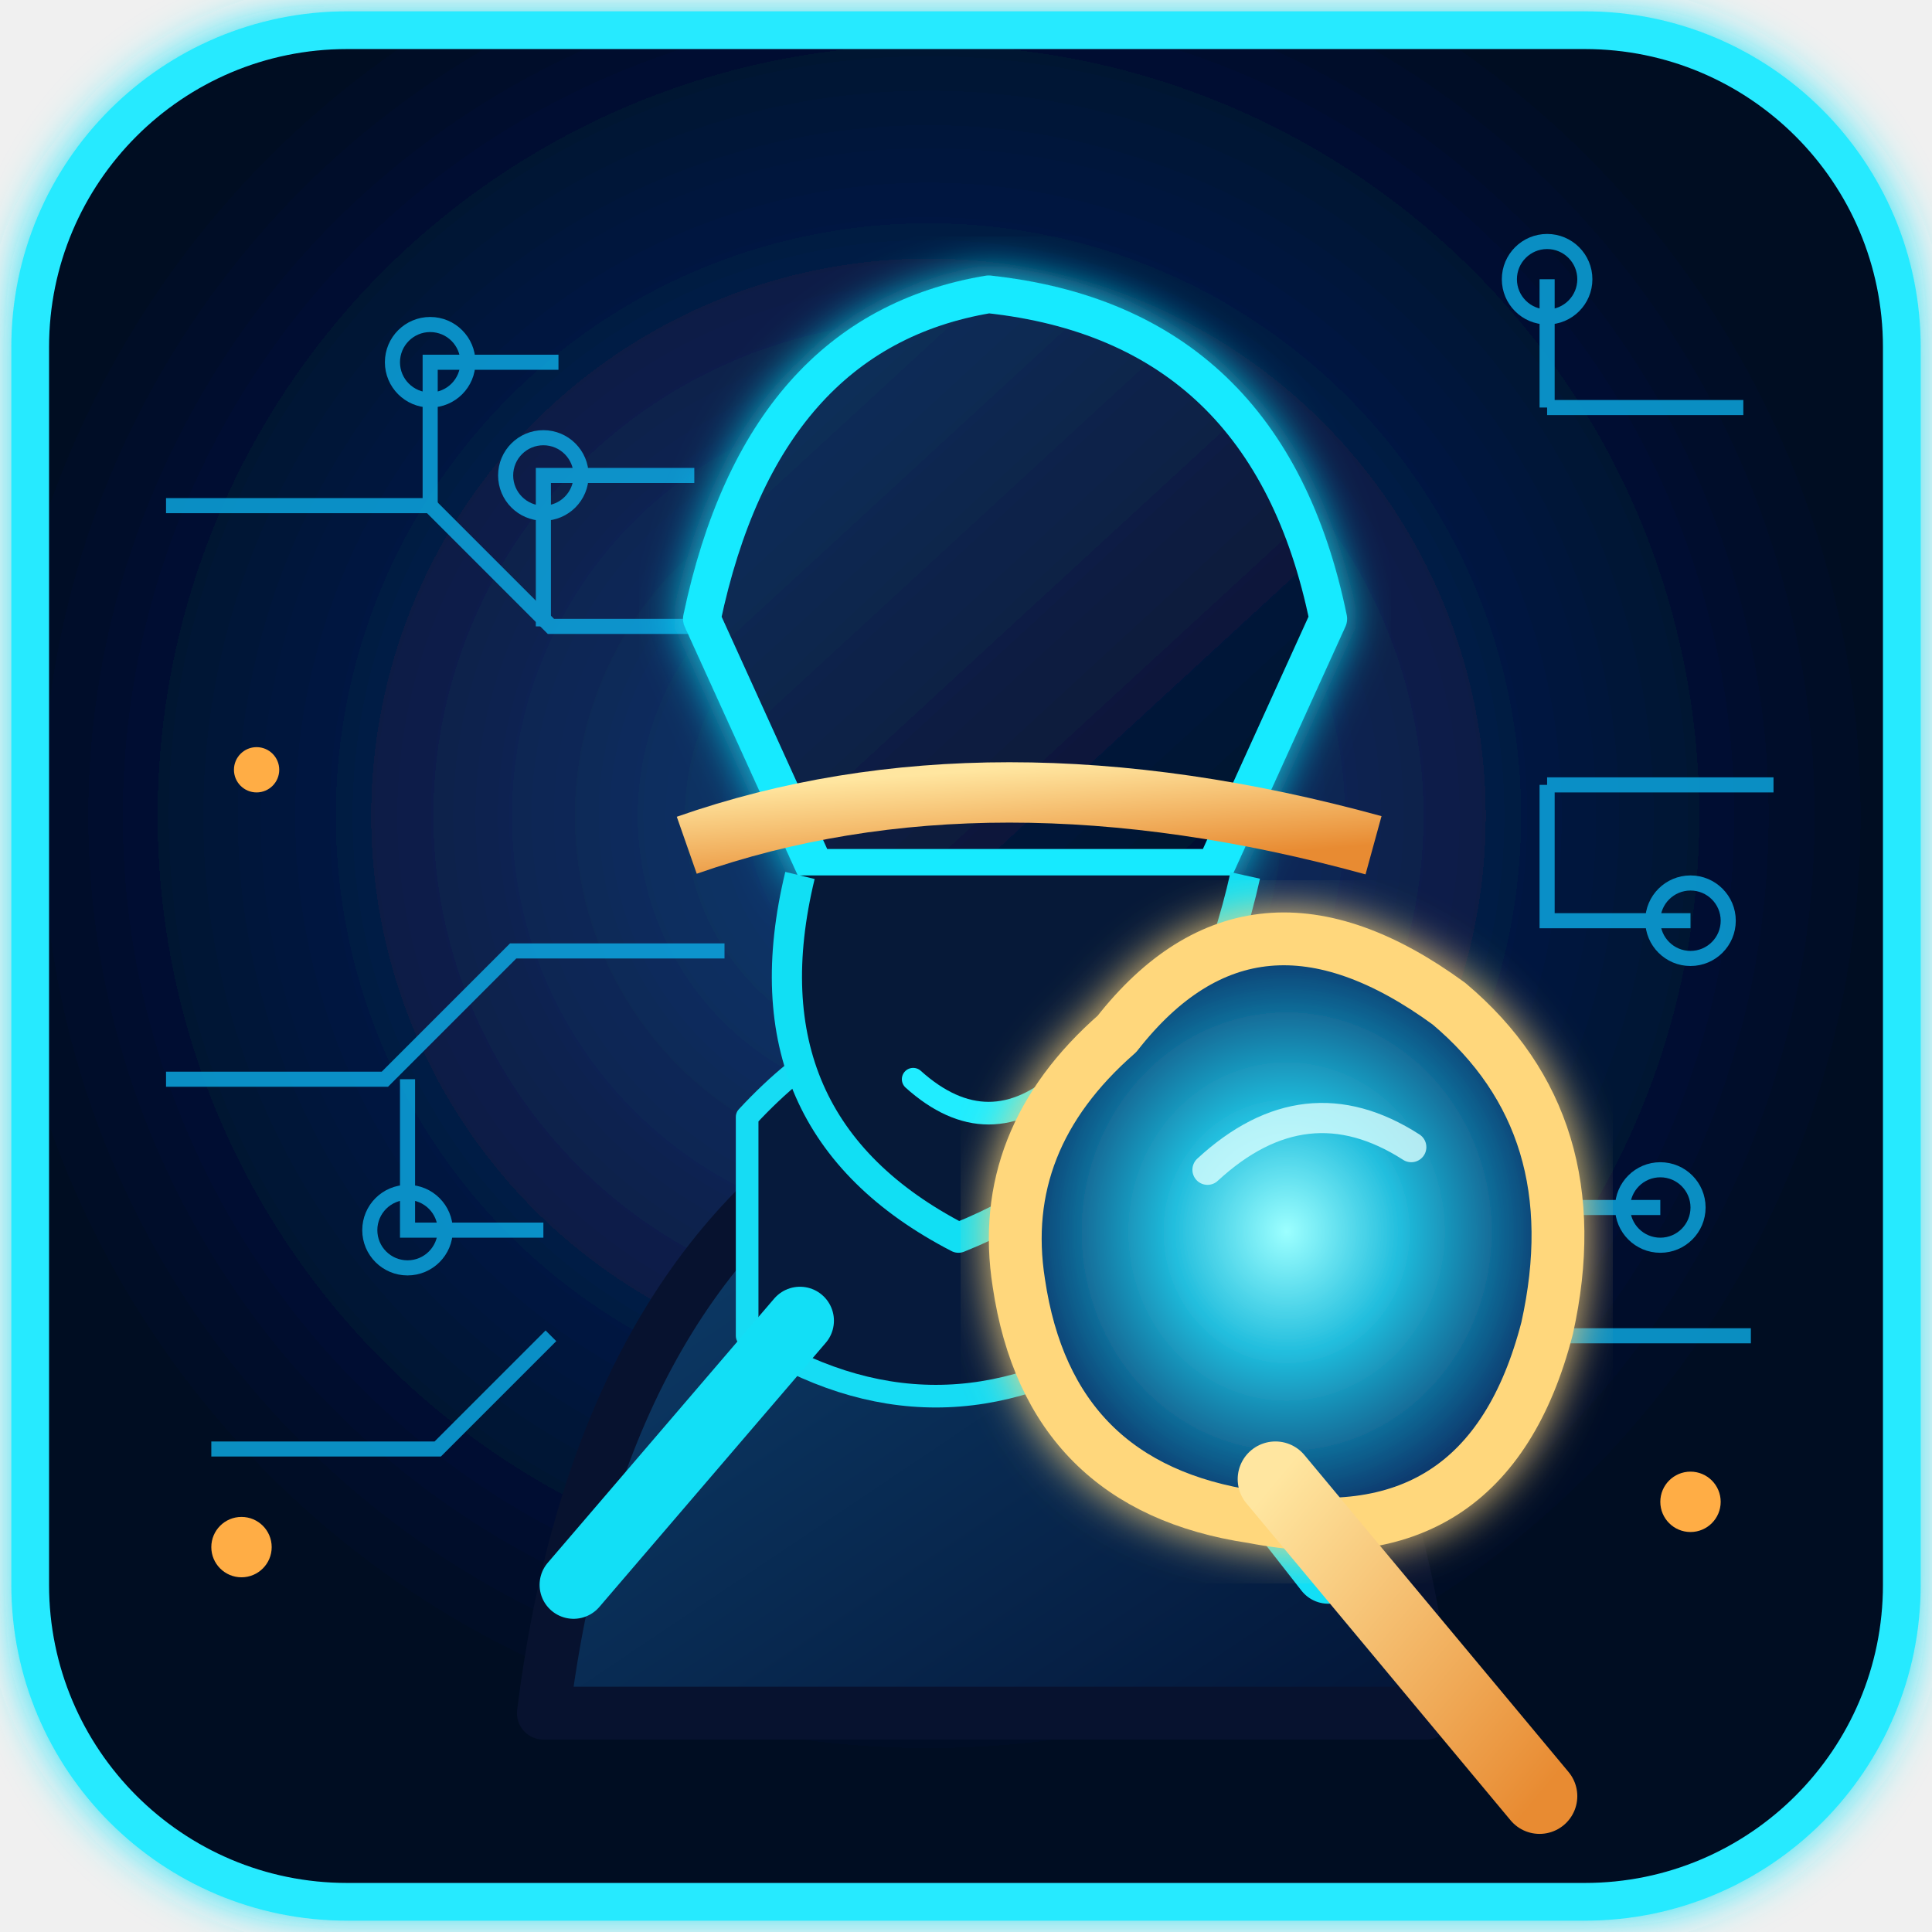
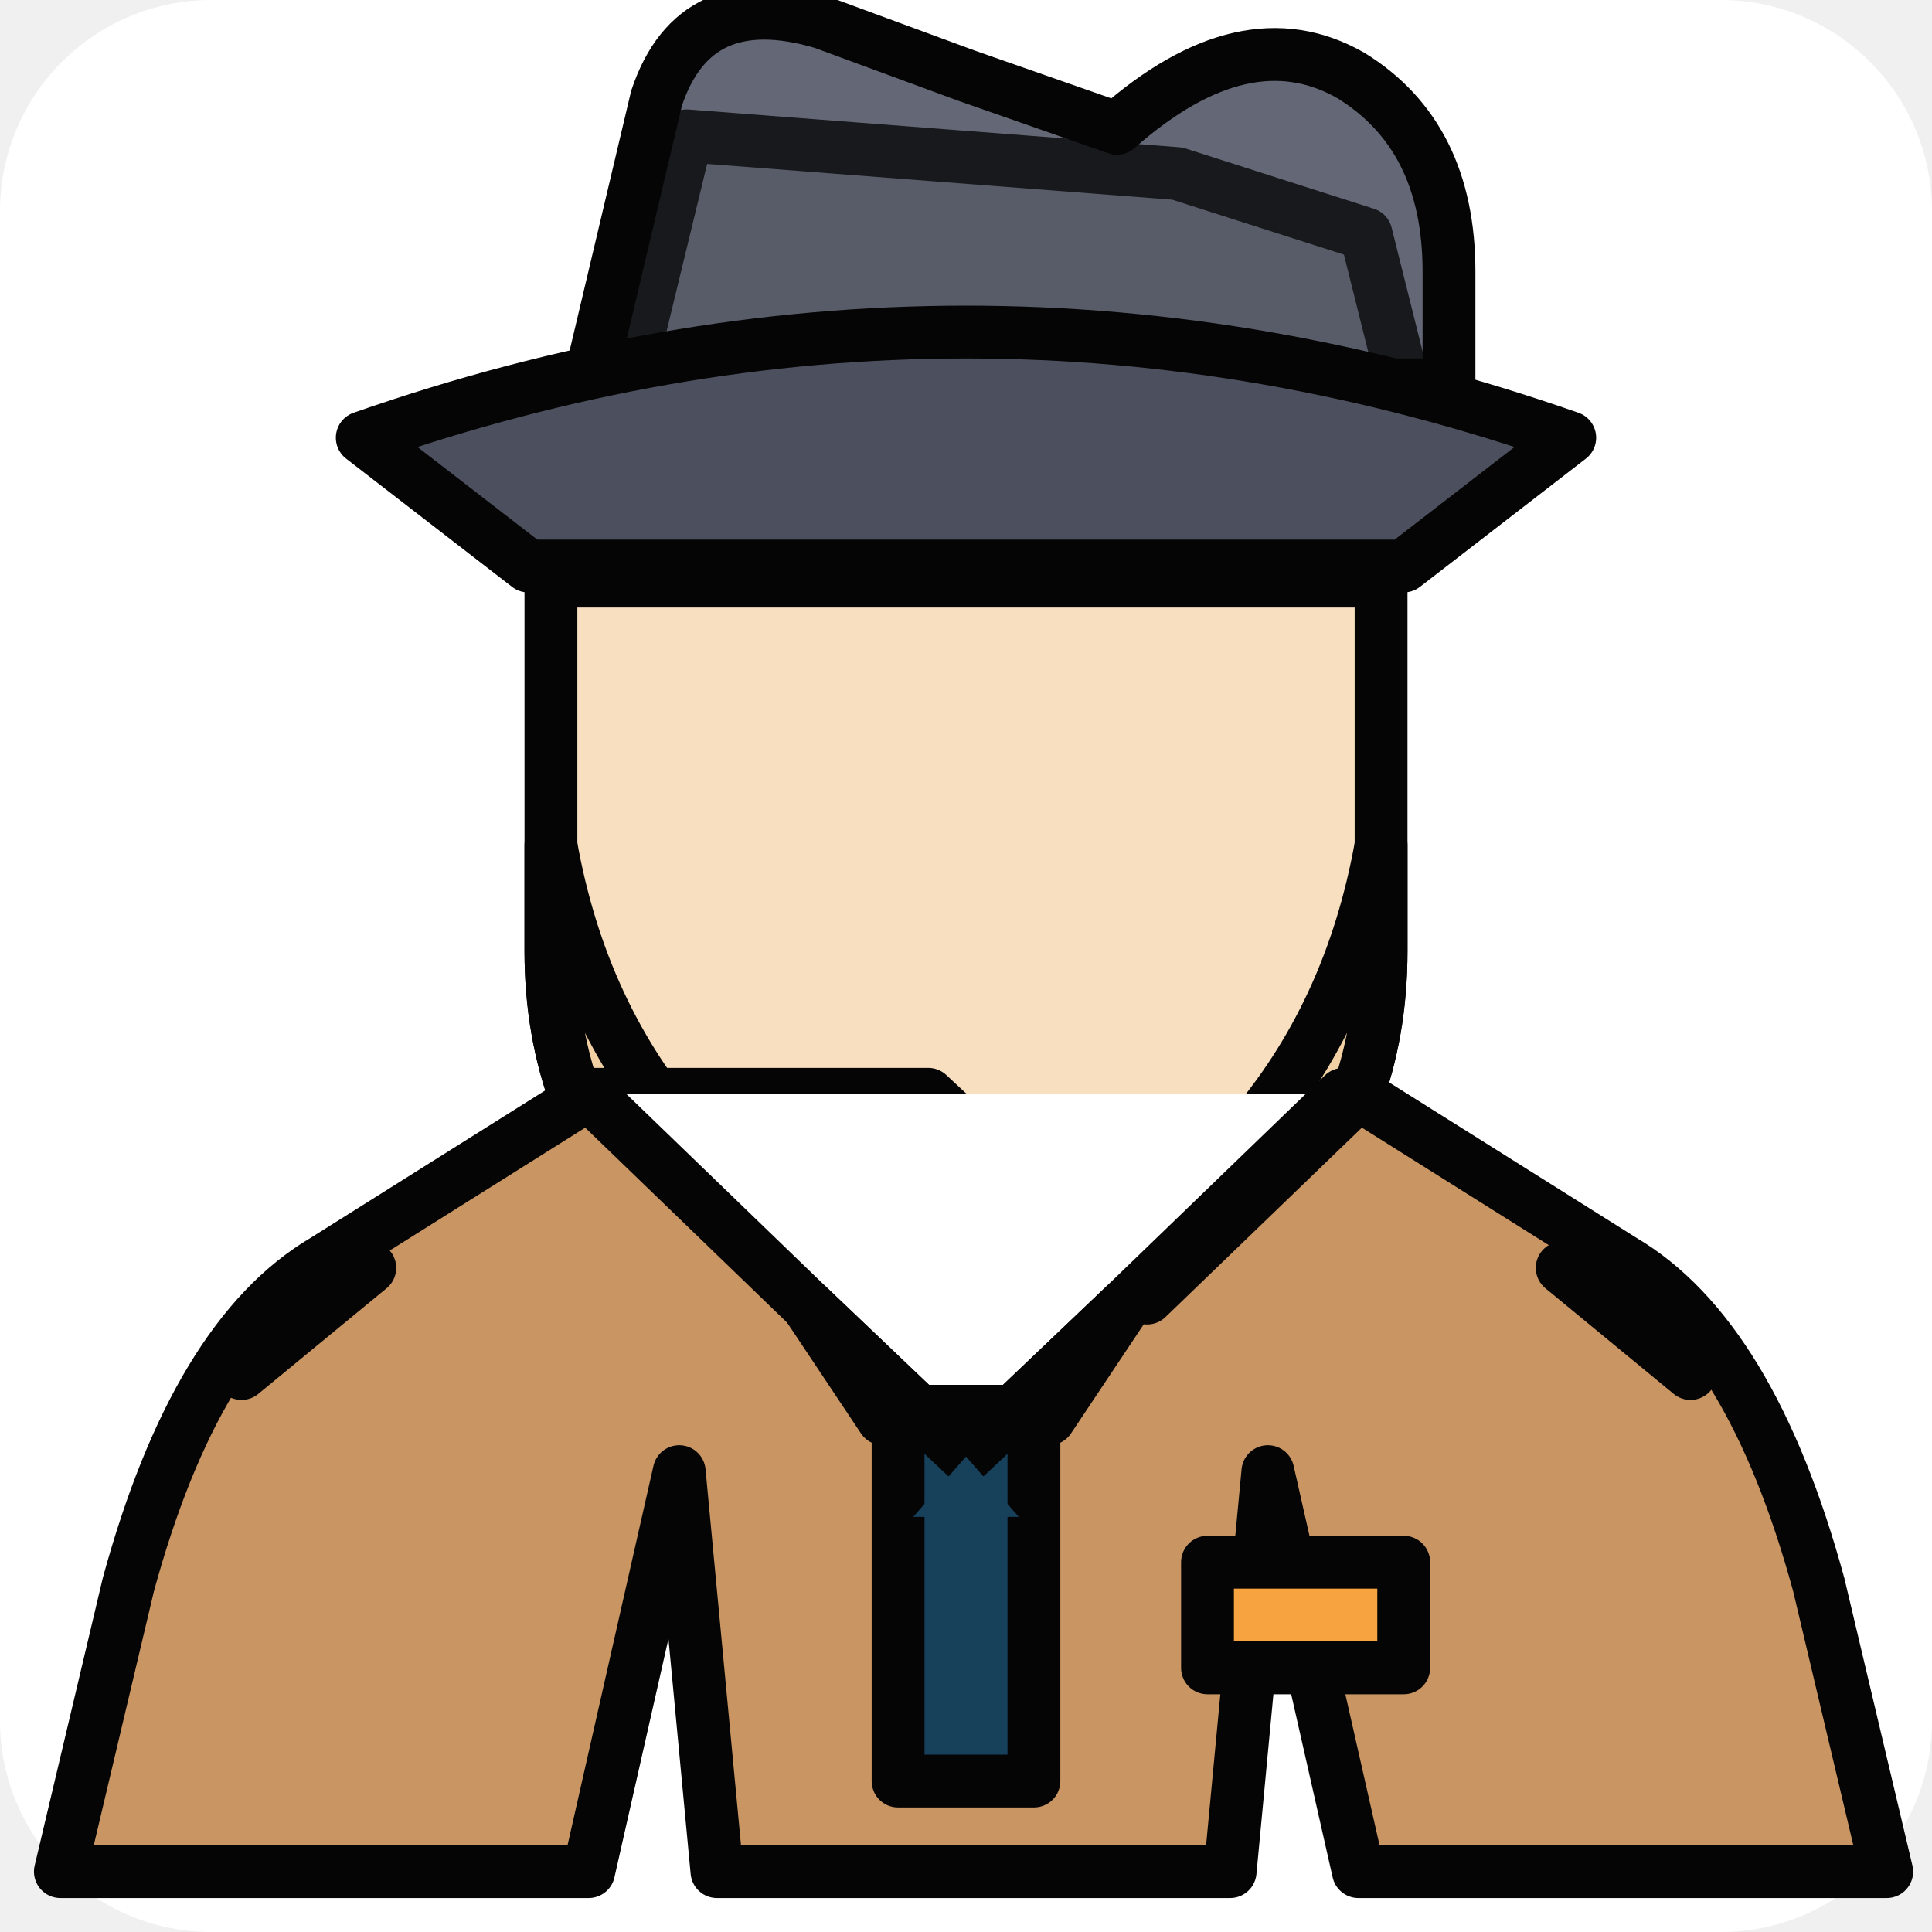
<svg xmlns="http://www.w3.org/2000/svg" viewBox="0 0 256 256" role="img" aria-labelledby="t">
-   <defs>
-     <radialGradient id="bg" cx="48%" cy="42%">
-       <stop stop-color="#123f77" />
-       <stop offset=".62" stop-color="#061a43" />
-       <stop offset="1" stop-color="#020a24" />
-     </radialGradient>
-     <linearGradient id="hat" y2="1">
-       <stop stop-color="#123664" />
-       <stop offset="1" stop-color="#020c29" />
-     </linearGradient>
-     <linearGradient id="coat" y2="1">
-       <stop stop-color="#0e4270" />
-       <stop offset="1" stop-color="#031537" />
-     </linearGradient>
-     <linearGradient id="gold" y2="1">
-       <stop stop-color="#ffe6a0" />
-       <stop offset="1" stop-color="#e88b32" />
-     </linearGradient>
-     <radialGradient id="lens">
-       <stop stop-color="#9cffff" />
-       <stop offset=".42" stop-color="#21bddd" />
-       <stop offset="1" stop-color="#063267" />
-     </radialGradient>
-     <filter id="glow">
-       <feGaussianBlur stdDeviation="3" result="b" />
-       <feMerge>
-         <feMergeNode in="b" />
-         <feMergeNode in="SourceGraphic" />
-       </feMerge>
-     </filter>
-   </defs>
-   <rect x="4" y="4" width="248" height="248" rx="42" fill="url(#bg)" stroke="#28eaff" stroke-width="5" filter="url(#glow)" />
-   <g fill="none" stroke="#0caee8" stroke-width="2" opacity=".8">
-     <path d="M22 67h35l16 16h21M22 143h29l17-17h28M205 54h26M205 104h30M202 177h30M28 192h30l15-15" />
-     <path d="M57 67V48h17M72 83V63h20M54 143v20h18M205 54v-17M205 104v18h19M202 177v-17h18" />
-     <circle cx="57" cy="48" r="5" />
-     <circle cx="72" cy="63" r="5" />
-     <circle cx="54" cy="163" r="5" />
-     <circle cx="205" cy="37" r="5" />
-     <circle cx="224" cy="122" r="5" />
-     <circle cx="220" cy="160" r="5" />
+   <rect width="256" height="256" rx="28" fill="#fff" />
+   <g stroke="#050505" stroke-width="7" stroke-linejoin="round" stroke-linecap="round">
+     <path d="M148 17q17-15 31-7 13 8 13 26v15H78l9-38q5-15 22-10l19 7z" fill="#646876" />
+     <path d="M91 18l-8 33h103l-5-20-25-8z" fill="#555965" opacity=".8" />
+     <path d="M48 58q80-28 160 0l-22 17H70z" fill="#4c4f5e" />
+     <path d="M73 77h110v49q0 43-55 60-55-17-55-60z" fill="#f8dfbf" />
+     <path d="M73 112q8 45 55 63 47-18 55-63v14q0 43-55 60-55-17-55-60z" fill="#f1d0a4" />
+     <path d="M78 145l-35 22q-17 10-26 43l-9 38h70l12-53 5 53h68l5-53 12 53h70l-9-38q-9-33-26-43l-35-22-28 27-29-27z" fill="#c99562" />
+     <path d="M78 145l29 28 21 20 21-20 29-28" fill="#fff" />
+     <path d="M107 173l21 20 21-20-10 15h-22z" fill="#dbe4e7" />
+     <path d="M119 187h18v49h-18z" fill="#17405b" />
+     <path d="M112 178l16 15 16-15" fill="none" />
+     <path d="M49 168l-17 14M207 168l17 14" fill="none" />
+     <path d="M160 207h26v14h-26z" fill="#f6a340" />
  </g>
-   <g stroke="#07122f" stroke-linejoin="round">
-     <path d="M72 227q7-56 42-78l31-1q38 21 44 79z" fill="url(#coat)" stroke-width="7" />
-     <path d="M99 148q25-27 50 0v29q-25 16-50 0z" fill="#061a3c" stroke="#16dcf4" stroke-width="3" />
-     <path d="M93 82q8-38 38-43 37 4 45 43l-15 33H108z" fill="url(#hat)" stroke="#18eaff" stroke-width="5" filter="url(#glow)" />
-     <path d="M91 112q40-14 91 0" fill="none" stroke="url(#gold)" stroke-width="8" />
-     <path d="M106 116q-8 33 21 48 30-12 38-48" fill="#061938" stroke="#11dff4" stroke-width="4" />
-     <path d="M121 143q10 9 20 0" fill="none" stroke="#20edff" stroke-width="3" stroke-linecap="round" />
-     <path d="M106 175l-30 35M151 176l25 32" fill="none" stroke="#12dff6" stroke-width="9" stroke-linecap="round" />
-     <path d="M148 137q18-23 44-4 19 16 13 43-8 31-39 25-27-4-31-31-3-19 13-33z" fill="url(#lens)" stroke="#ffd77b" stroke-width="7" filter="url(#glow)" />
-     <path d="M169 196l35 42" stroke="url(#gold)" stroke-width="10" stroke-linecap="round" />
-     <path d="M160 155q13-12 27-3" fill="none" stroke="#d8ffff" stroke-width="4" stroke-linecap="round" opacity=".8" />
-   </g>
-   <g fill="#ffad45">
-     <circle cx="32" cy="205" r="4" />
-     <circle cx="224" cy="199" r="4" />
-     <circle cx="34" cy="102" r="3" />
-   </g>
+   <path d="M128 193l-7 8h14z" fill="#17405b" />
</svg>
